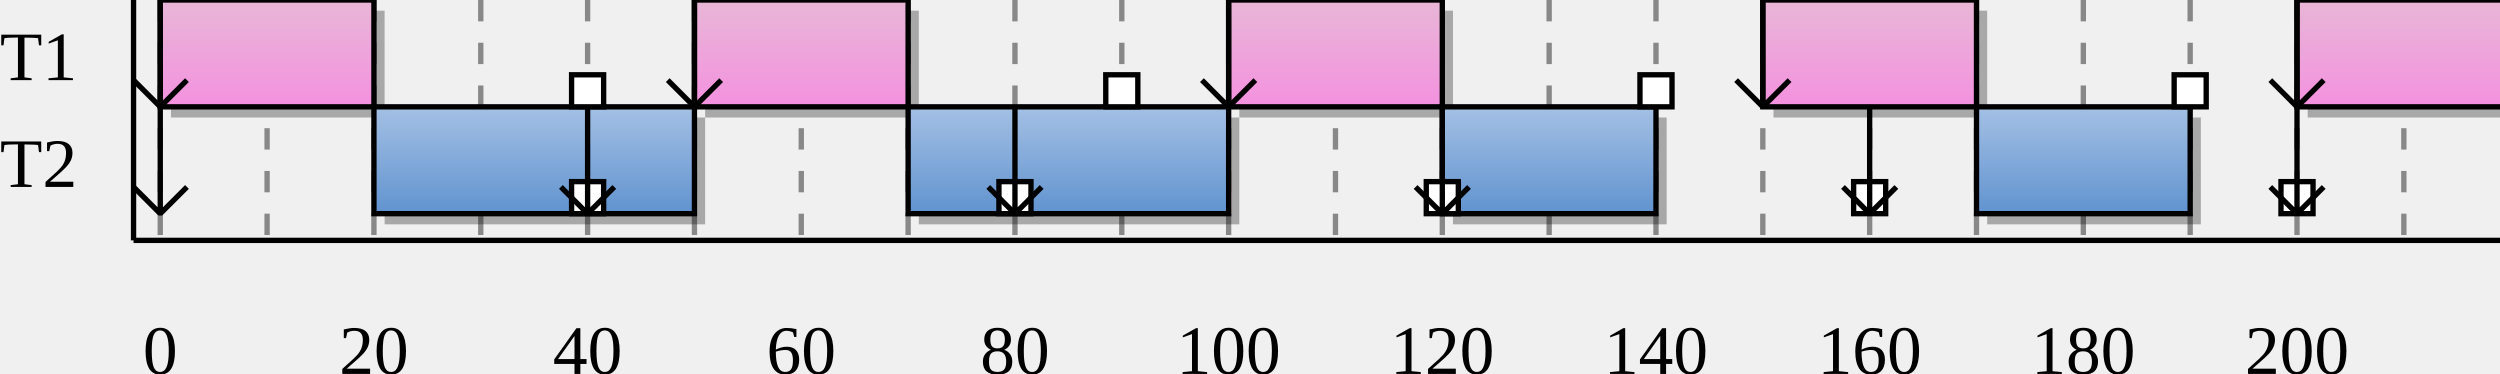
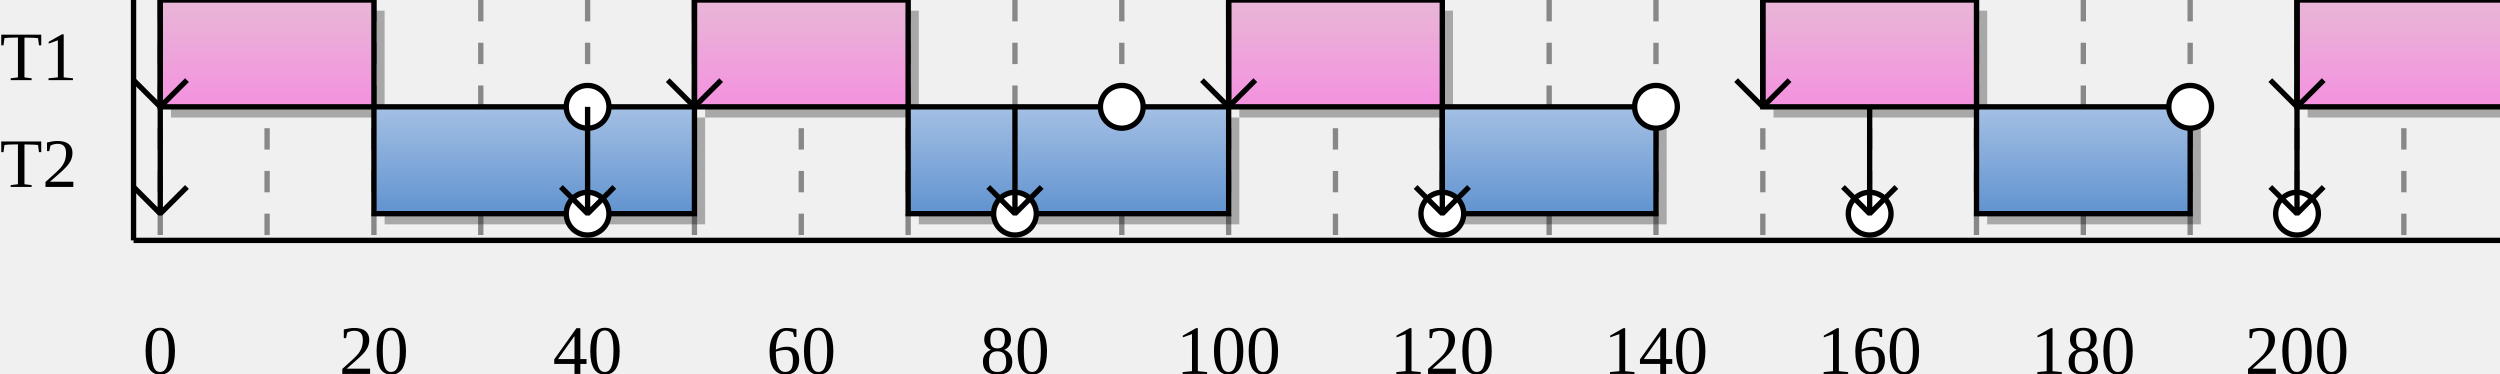
<svg xmlns="http://www.w3.org/2000/svg" width="468" height="70" version="1.1">
  <defs>
    <linearGradient id="grad1" x1="0" y1="0" x2="0" y2="1">
      <stop style="stop-color:#E8B7D7;stop-opacity:1;" offset="0" />
      <stop style="stop-color:#F491DF;stop-opacity:1;" offset="1" />
    </linearGradient>
    <linearGradient id="grad2" x1="0" y1="0" x2="0" y2="1">
      <stop style="stop-color:#A4C0E4;stop-opacity:1;" offset="0" />
      <stop style="stop-color:#6193CF;stop-opacity:1;" offset="1" />
    </linearGradient>
    <linearGradient id="grad3" x1="0" y1="0" x2="0" y2="1">
      <stop style="stop-color:#FFF6C8;stop-opacity:1;" offset="0" />
      <stop style="stop-color:#FFF299;stop-opacity:1;" offset="1" />
    </linearGradient>
    <linearGradient id="grad4" x1="0" y1="0" x2="0" y2="1">
      <stop style="stop-color:#BFFFBF;stop-opacity:1;" offset="0" />
      <stop style="stop-color:#80FF80;stop-opacity:1;" offset="1" />
    </linearGradient>
  </defs>
  <g>
    <text x="0" y="15" style="font-size:13px;">T1</text>
    <text x="0" y="35" style="font-size:13px;">T2</text>
    <path d="M 25,0 25,45" style="stroke-width:1;stroke:#000000;" />
    <path d="M 25,45 468,45" style="stroke-width:1;stroke:#000000;" />
    <path d="M 30,0 30, 45" style="stroke-width:1;stroke:#888888;stroke-dasharray:4,4" />
    <text x="30" y="70" style="font-size:13px;text-anchor:middle;">0</text>
    <path d="M 50,0 50, 45" style="stroke-width:1;stroke:#888888;stroke-dasharray:4,4" />
    <path d="M 70,0 70, 45" style="stroke-width:1;stroke:#888888;stroke-dasharray:4,4" />
    <text x="70" y="70" style="font-size:13px;text-anchor:middle;">20</text>
    <path d="M 90,0 90, 45" style="stroke-width:1;stroke:#888888;stroke-dasharray:4,4" />
    <path d="M 110,0 110, 45" style="stroke-width:1;stroke:#888888;stroke-dasharray:4,4" />
    <text x="110" y="70" style="font-size:13px;text-anchor:middle;">40</text>
    <path d="M 130,0 130, 45" style="stroke-width:1;stroke:#888888;stroke-dasharray:4,4" />
    <path d="M 150,0 150, 45" style="stroke-width:1;stroke:#888888;stroke-dasharray:4,4" />
    <text x="150" y="70" style="font-size:13px;text-anchor:middle;">60</text>
    <path d="M 170,0 170, 45" style="stroke-width:1;stroke:#888888;stroke-dasharray:4,4" />
    <path d="M 190,0 190, 45" style="stroke-width:1;stroke:#888888;stroke-dasharray:4,4" />
    <text x="190" y="70" style="font-size:13px;text-anchor:middle;">80</text>
    <path d="M 210,0 210, 45" style="stroke-width:1;stroke:#888888;stroke-dasharray:4,4" />
    <path d="M 230,0 230, 45" style="stroke-width:1;stroke:#888888;stroke-dasharray:4,4" />
    <text x="230" y="70" style="font-size:13px;text-anchor:middle;">100</text>
    <path d="M 250,0 250, 45" style="stroke-width:1;stroke:#888888;stroke-dasharray:4,4" />
    <path d="M 270,0 270, 45" style="stroke-width:1;stroke:#888888;stroke-dasharray:4,4" />
    <text x="270" y="70" style="font-size:13px;text-anchor:middle;">120</text>
    <path d="M 290,0 290, 45" style="stroke-width:1;stroke:#888888;stroke-dasharray:4,4" />
    <path d="M 310,0 310, 45" style="stroke-width:1;stroke:#888888;stroke-dasharray:4,4" />
    <text x="310" y="70" style="font-size:13px;text-anchor:middle;">140</text>
    <path d="M 330,0 330, 45" style="stroke-width:1;stroke:#888888;stroke-dasharray:4,4" />
    <path d="M 350,0 350, 45" style="stroke-width:1;stroke:#888888;stroke-dasharray:4,4" />
    <text x="350" y="70" style="font-size:13px;text-anchor:middle;">160</text>
    <path d="M 370,0 370, 45" style="stroke-width:1;stroke:#888888;stroke-dasharray:4,4" />
    <path d="M 390,0 390, 45" style="stroke-width:1;stroke:#888888;stroke-dasharray:4,4" />
    <text x="390" y="70" style="font-size:13px;text-anchor:middle;">180</text>
    <path d="M 410,0 410, 45" style="stroke-width:1;stroke:#888888;stroke-dasharray:4,4" />
    <path d="M 430,0 430, 45" style="stroke-width:1;stroke:#888888;stroke-dasharray:4,4" />
    <text x="430" y="70" style="font-size:13px;text-anchor:middle;">200</text>
    <path d="M 450,0 450, 45" style="stroke-width:1;stroke:#888888;stroke-dasharray:4,4" />
    <rect x="32" y="2" width="40" height="20" style="color:#000000;fill:#000000;opacity:0.3" />
    <rect x="30" y="0" width="40" height="20" style="fill:url(#grad1);stroke:#000000;stroke-width:1;" />
    <rect x="132" y="2" width="40" height="20" style="color:#000000;fill:#000000;opacity:0.3" />
    <rect x="130" y="0" width="40" height="20" style="fill:url(#grad1);stroke:#000000;stroke-width:1;" />
    <rect x="232" y="2" width="40" height="20" style="color:#000000;fill:#000000;opacity:0.3" />
    <rect x="230" y="0" width="40" height="20" style="fill:url(#grad1);stroke:#000000;stroke-width:1;" />
    <rect x="332" y="2" width="40" height="20" style="color:#000000;fill:#000000;opacity:0.3" />
    <rect x="330" y="0" width="40" height="20" style="fill:url(#grad1);stroke:#000000;stroke-width:1;" />
    <rect x="432" y="2" width="40" height="20" style="color:#000000;fill:#000000;opacity:0.3" />
    <rect x="430" y="0" width="40" height="20" style="fill:url(#grad1);stroke:#000000;stroke-width:1;" />
    <rect x="72" y="22" width="60" height="20" style="color:#000000;fill:#000000;opacity:0.3" />
    <rect x="70" y="20" width="60" height="20" style="fill:url(#grad2);stroke:#000000;stroke-width:1;" />
    <rect x="172" y="22" width="60" height="20" style="color:#000000;fill:#000000;opacity:0.3" />
    <rect x="170" y="20" width="60" height="20" style="fill:url(#grad2);stroke:#000000;stroke-width:1;" />
    <rect x="272" y="22" width="40" height="20" style="color:#000000;fill:#000000;opacity:0.3" />
    <rect x="270" y="20" width="40" height="20" style="fill:url(#grad2);stroke:#000000;stroke-width:1;" />
    <rect x="372" y="22" width="40" height="20" style="color:#000000;fill:#000000;opacity:0.3" />
    <rect x="370" y="20" width="40" height="20" style="fill:url(#grad2);stroke:#000000;stroke-width:1;" />
    <path d="M 30,0 30,20 25,15 30,20 35,15 30,20" style="stroke-width:1;stroke:#000000;fill:transparent;stroke-linejoin:bevel;" />
-     <rect x="107" y="14" width="6" height="6" style="fill:#ffffff;stroke-width:1;stroke:#000000;" />
+     <circle cx="110" cy="20" r="4" style="fill:#ffffff;stroke-width:1;stroke:#000000;" />
    <path d="M 130,0 130,20 125,15 130,20 135,15 130,20" style="stroke-width:1;stroke:#000000;fill:transparent;stroke-linejoin:bevel;" />
-     <rect x="207" y="14" width="6" height="6" style="fill:#ffffff;stroke-width:1;stroke:#000000;" />
+     <circle cx="210" cy="20" r="4" style="fill:#ffffff;stroke-width:1;stroke:#000000;" />
    <path d="M 230,0 230,20 225,15 230,20 235,15 230,20" style="stroke-width:1;stroke:#000000;fill:transparent;stroke-linejoin:bevel;" />
-     <rect x="307" y="14" width="6" height="6" style="fill:#ffffff;stroke-width:1;stroke:#000000;" />
+     <circle cx="310" cy="20" r="4" style="fill:#ffffff;stroke-width:1;stroke:#000000;" />
    <path d="M 330,0 330,20 325,15 330,20 335,15 330,20" style="stroke-width:1;stroke:#000000;fill:transparent;stroke-linejoin:bevel;" />
-     <rect x="407" y="14" width="6" height="6" style="fill:#ffffff;stroke-width:1;stroke:#000000;" />
+     <circle cx="410" cy="20" r="4" style="fill:#ffffff;stroke-width:1;stroke:#000000;" />
    <path d="M 430,0 430,20 425,15 430,20 435,15 430,20" style="stroke-width:1;stroke:#000000;fill:transparent;stroke-linejoin:bevel;" />
-     <rect x="507" y="14" width="6" height="6" style="fill:#ffffff;stroke-width:1;stroke:#000000;" />
+     <circle cx="510" cy="20" r="4" style="fill:#ffffff;stroke-width:1;stroke:#000000;" />
    <path d="M 30,20 30,40 25,35 30,40 35,35 30,40" style="stroke-width:1;stroke:#000000;fill:transparent;stroke-linejoin:bevel;" />
-     <rect x="107" y="34" width="6" height="6" style="fill:#ffffff;stroke-width:1;stroke:#000000;" />
+     <circle cx="110" cy="40" r="4" style="fill:#ffffff;stroke-width:1;stroke:#000000;" />
    <path d="M 110,20 110,40 105,35 110,40 115,35 110,40" style="stroke-width:1;stroke:#000000;fill:transparent;stroke-linejoin:bevel;" />
-     <rect x="187" y="34" width="6" height="6" style="fill:#ffffff;stroke-width:1;stroke:#000000;" />
+     <circle cx="190" cy="40" r="4" style="fill:#ffffff;stroke-width:1;stroke:#000000;" />
    <path d="M 190,20 190,40 185,35 190,40 195,35 190,40" style="stroke-width:1;stroke:#000000;fill:transparent;stroke-linejoin:bevel;" />
-     <rect x="267" y="34" width="6" height="6" style="fill:#ffffff;stroke-width:1;stroke:#000000;" />
+     <circle cx="270" cy="40" r="4" style="fill:#ffffff;stroke-width:1;stroke:#000000;" />
    <path d="M 270,20 270,40 265,35 270,40 275,35 270,40" style="stroke-width:1;stroke:#000000;fill:transparent;stroke-linejoin:bevel;" />
-     <rect x="347" y="34" width="6" height="6" style="fill:#ffffff;stroke-width:1;stroke:#000000;" />
+     <circle cx="350" cy="40" r="4" style="fill:#ffffff;stroke-width:1;stroke:#000000;" />
    <path d="M 350,20 350,40 345,35 350,40 355,35 350,40" style="stroke-width:1;stroke:#000000;fill:transparent;stroke-linejoin:bevel;" />
-     <rect x="427" y="34" width="6" height="6" style="fill:#ffffff;stroke-width:1;stroke:#000000;" />
+     <circle cx="430" cy="40" r="4" style="fill:#ffffff;stroke-width:1;stroke:#000000;" />
    <path d="M 430,20 430,40 425,35 430,40 435,35 430,40" style="stroke-width:1;stroke:#000000;fill:transparent;stroke-linejoin:bevel;" />
-     <rect x="507" y="34" width="6" height="6" style="fill:#ffffff;stroke-width:1;stroke:#000000;" />
+     <circle cx="510" cy="40" r="4" style="fill:#ffffff;stroke-width:1;stroke:#000000;" />
  </g>
</svg>
